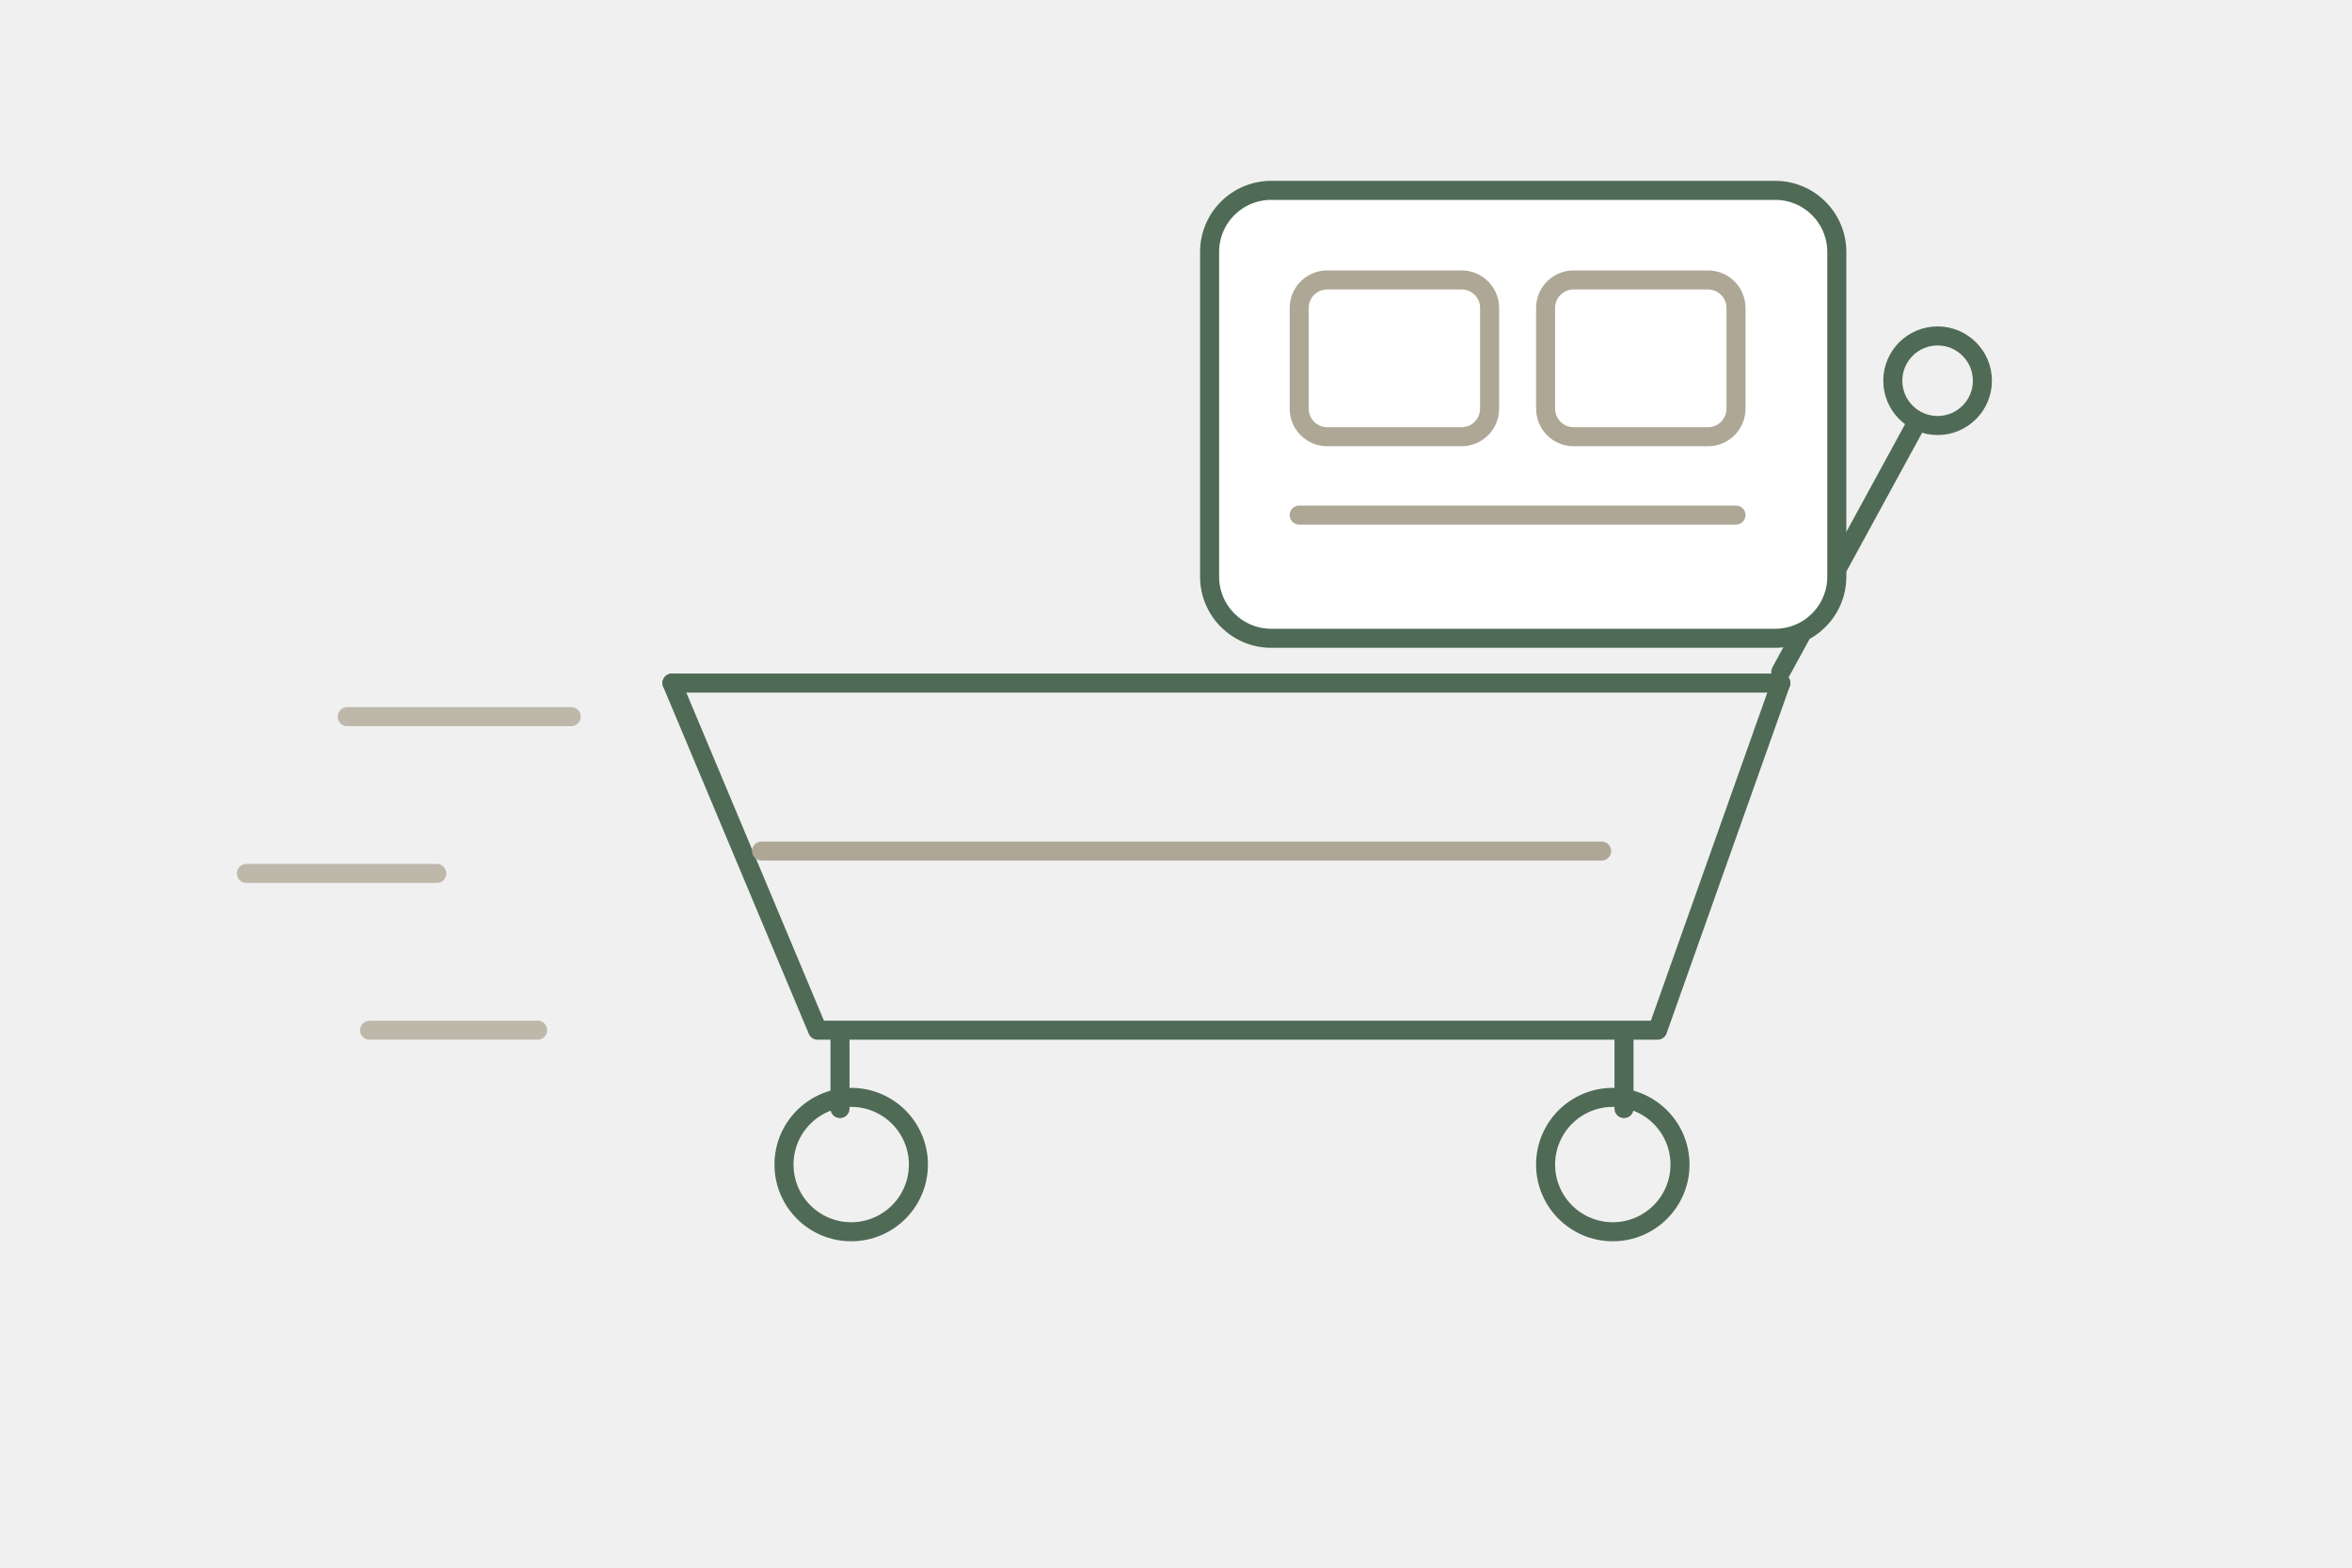
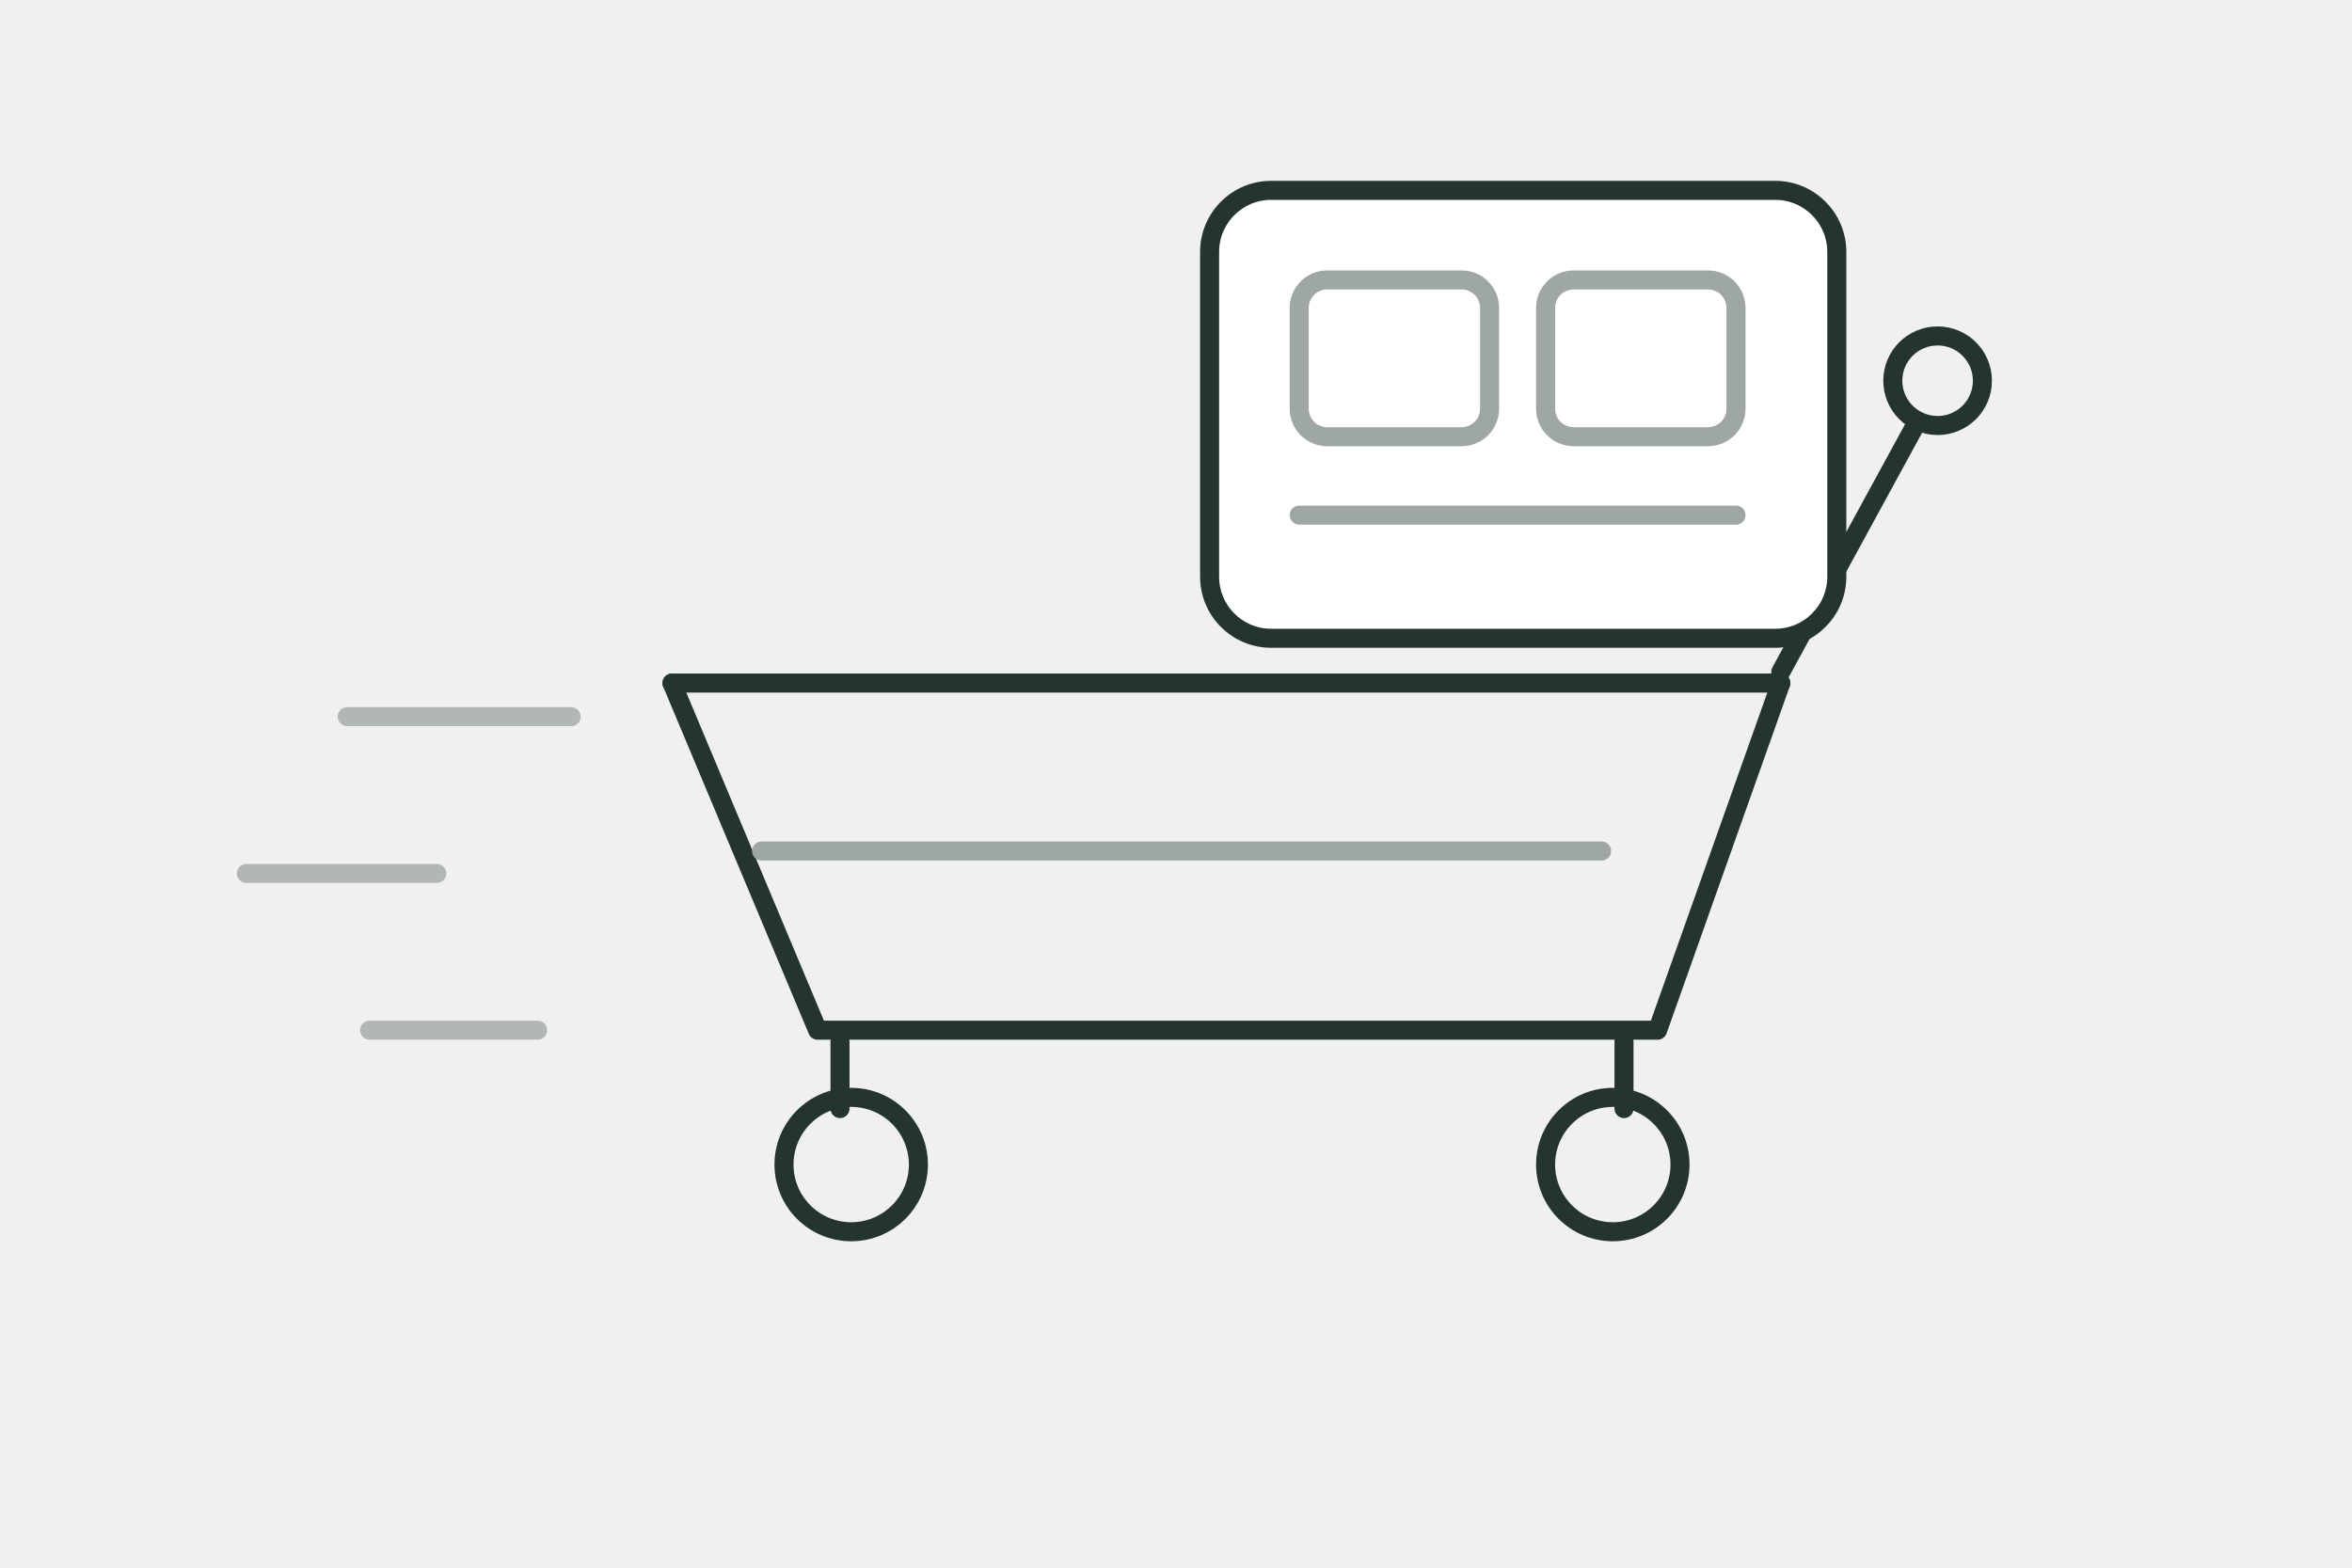
<svg xmlns="http://www.w3.org/2000/svg" viewBox="0 0 420 280" width="420" height="280" role="img" aria-labelledby="st sd">
-   <g fill="none" stroke="#4F6A55" stroke-width="3.4" stroke-linecap="round" stroke-linejoin="round">
+   <g fill="none" stroke="#24342F" stroke-width="3.4" stroke-linecap="round" stroke-linejoin="round">
    <path d="M120 122h198" />
    <path d="M120 122l26 62h150l22-62" />
    <path d="M150 186v12M290 186v12" />
    <circle cx="152" cy="208" r="12" />
    <circle cx="288" cy="208" r="12" />
-     <path d="M136 152h150" stroke="#AFA796" />
+     <path d="M136 152h150" stroke="#9EA7A2" />
    <path d="M318 120l24-44" />
    <circle cx="346" cy="68" r="8" />
    <rect x="216" y="34" width="112" height="80" rx="11" fill="#FFFFFF" />
-     <rect x="232" y="50" width="34" height="28" rx="5" stroke="#AFA796" />
-     <rect x="276" y="50" width="34" height="28" rx="5" stroke="#AFA796" />
-     <path d="M232 92h78" stroke="#AFA796" />
-     <path d="M62 128h40M44 156h34M66 184h30" stroke="#BEB8AB" />
+     <rect x="232" y="50" width="34" height="28" rx="5" stroke="#9EA7A2" />
+     <rect x="276" y="50" width="34" height="28" rx="5" stroke="#9EA7A2" />
+     <path d="M232 92h78" stroke="#9EA7A2" />
+     <path d="M62 128h40M44 156h34M66 184h30" stroke="#B1B8B4" />
  </g>
</svg>
